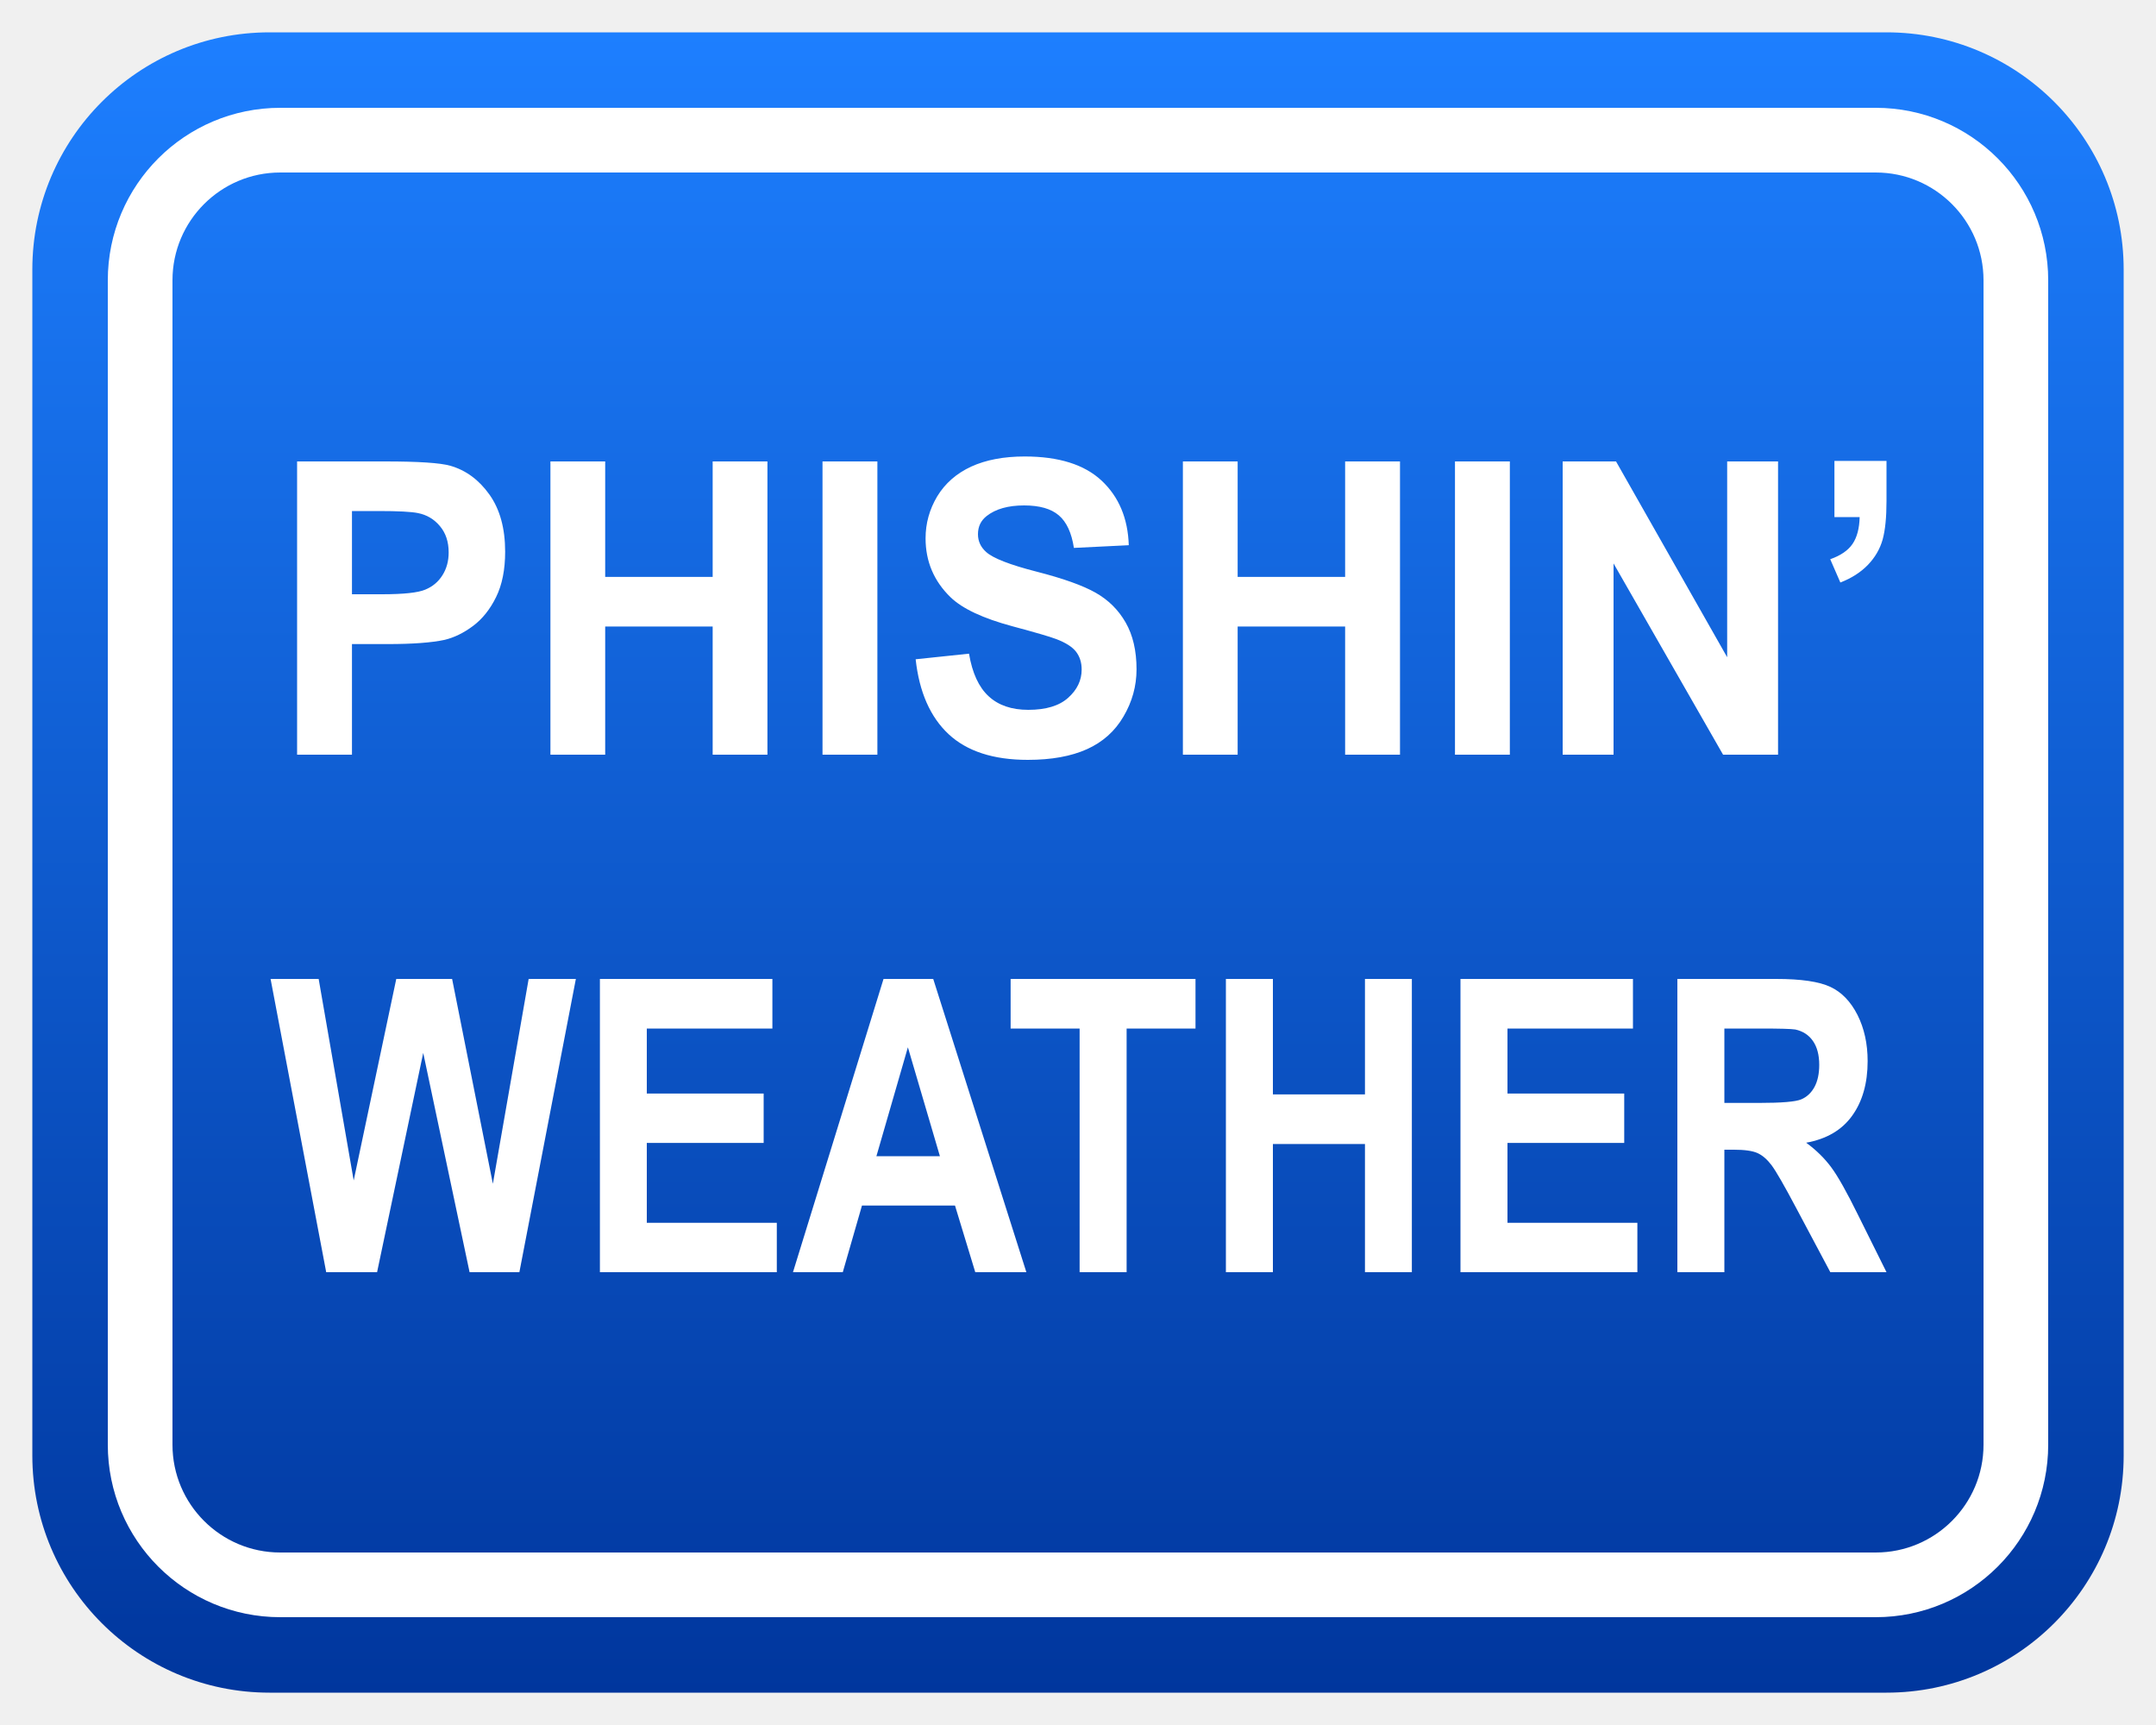
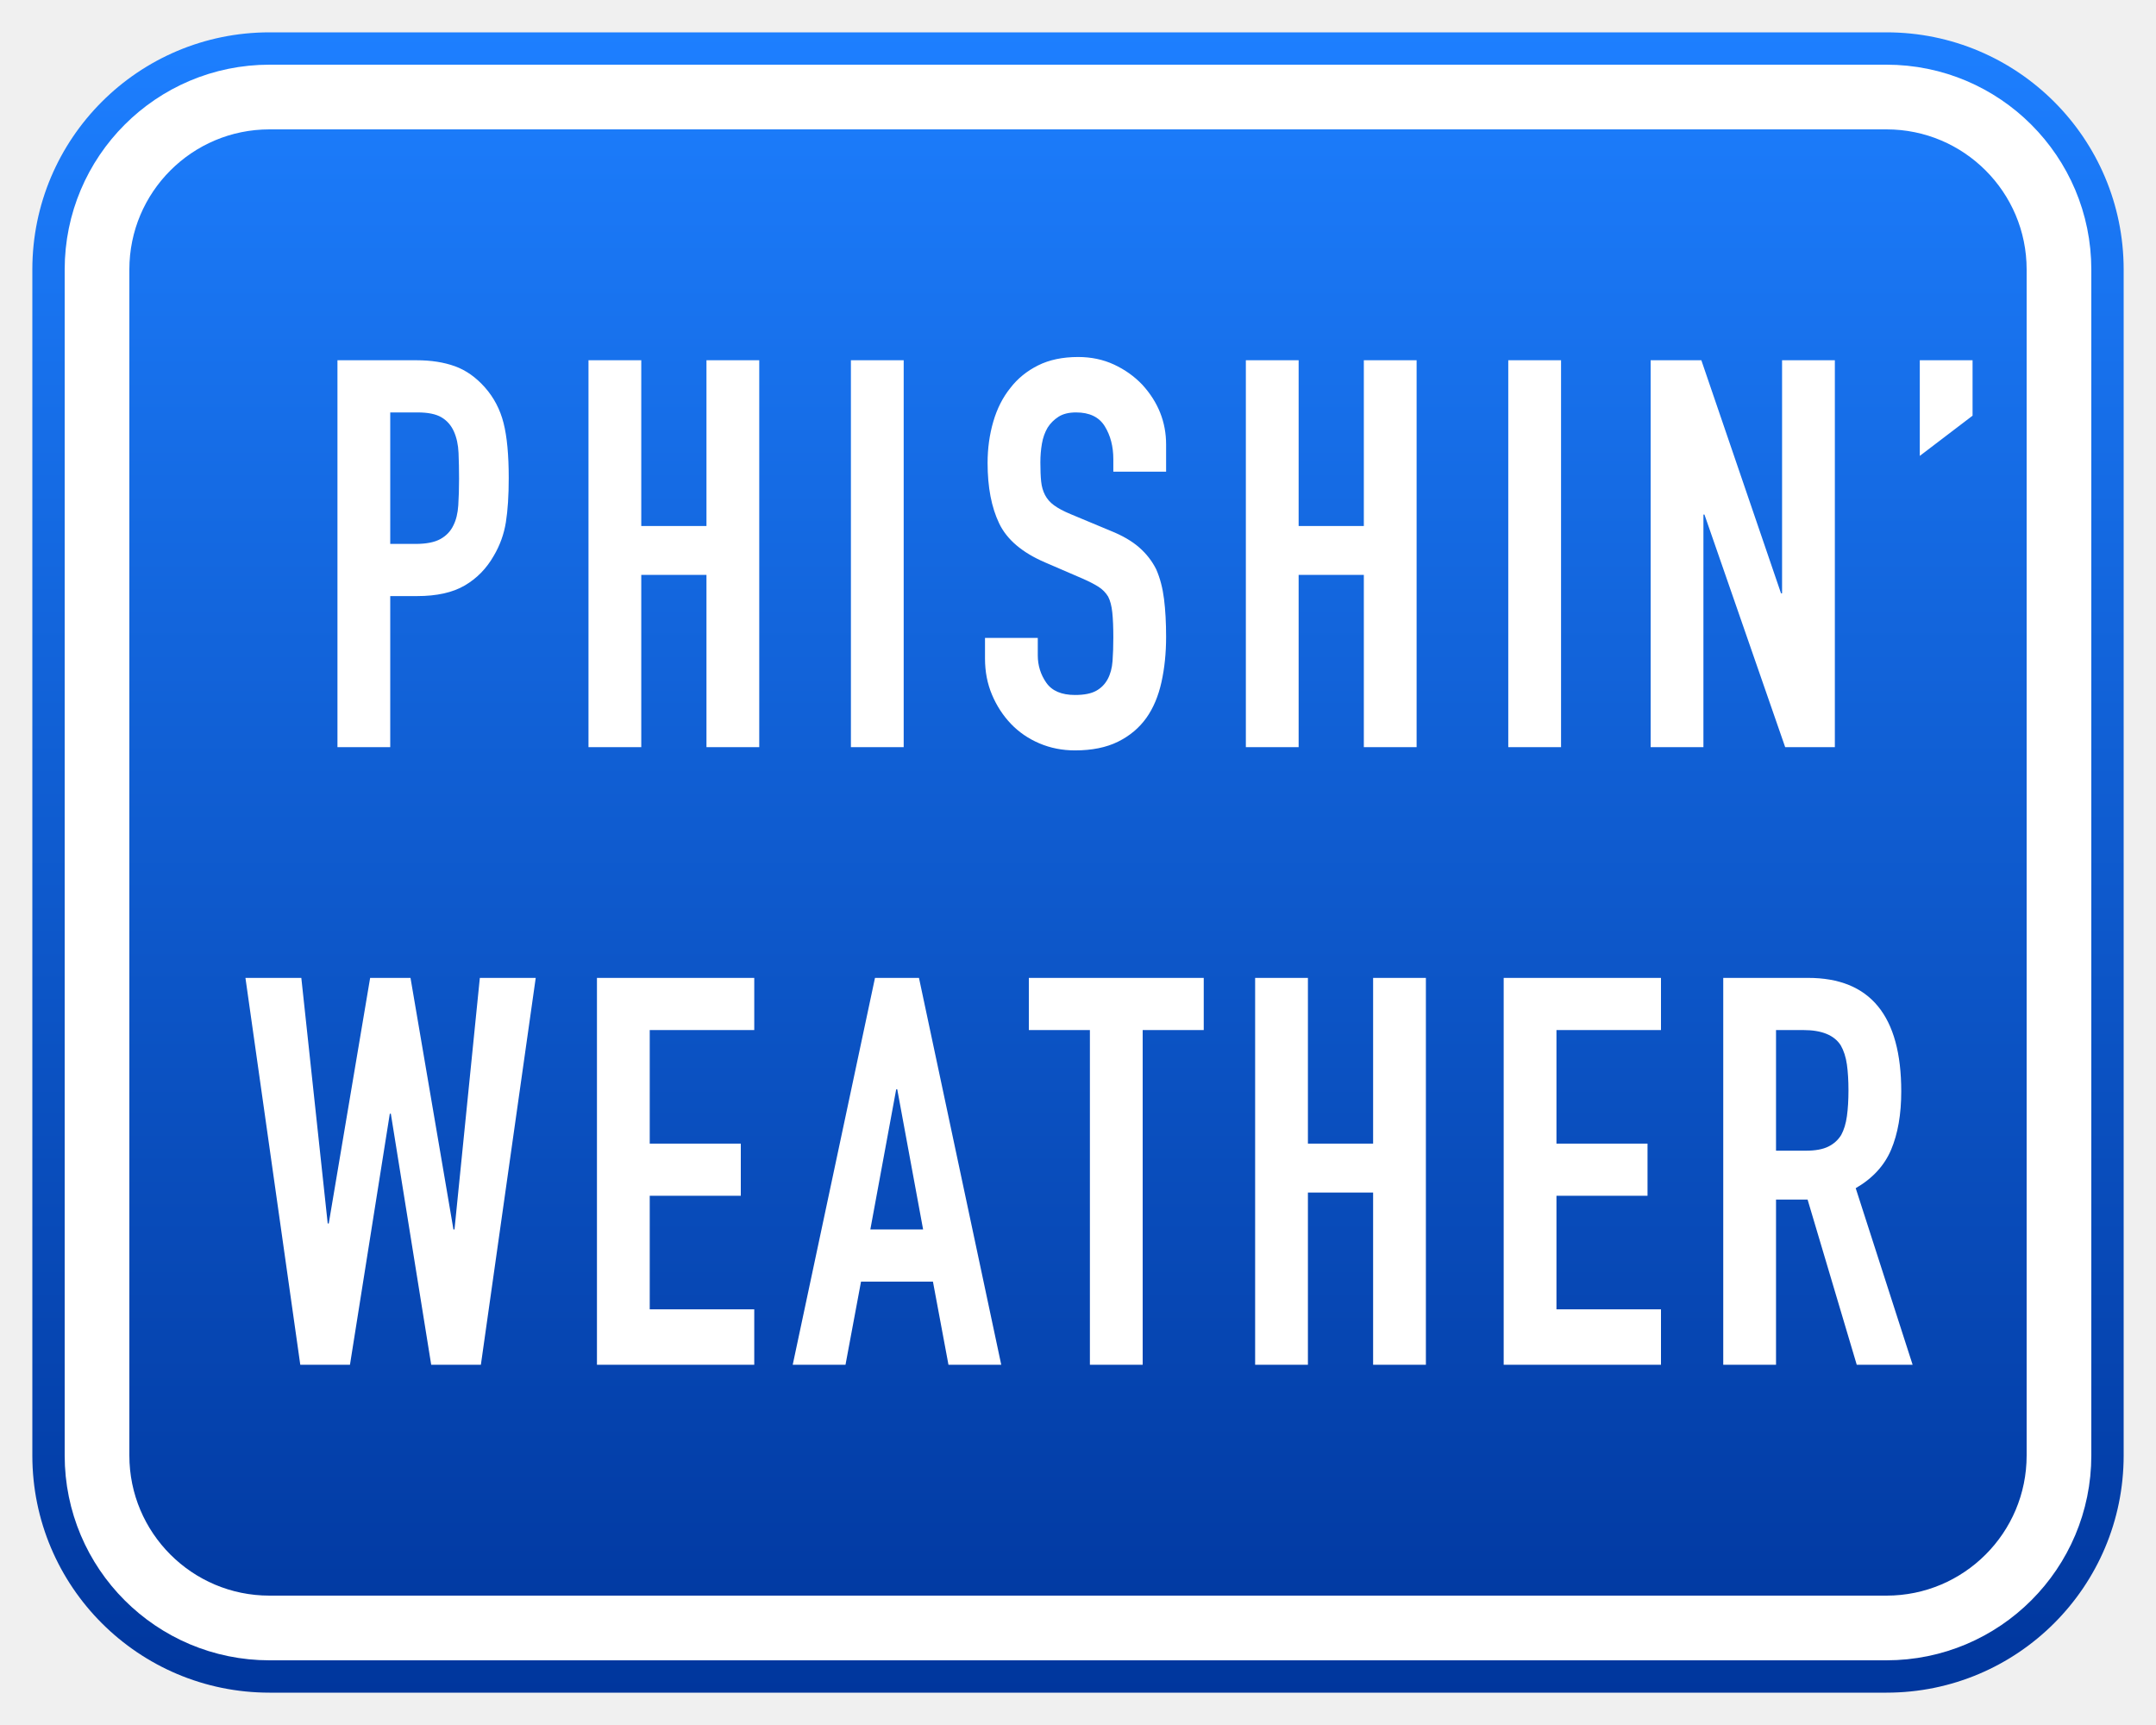
<svg xmlns="http://www.w3.org/2000/svg" viewBox="0 0 200 160" width="200" height="160" role="img" aria-label="Phishin' Weather">
  <defs>
    <linearGradient id="pw-sky" x1="0" y1="0" x2="0" y2="1">
      <stop offset="0" stop-color="#1d7fff" />
      <stop offset="1" stop-color="#00369d" />
    </linearGradient>
  </defs>
  <rect x="3" y="3" width="194" height="154" rx="22" fill="url(#pw-sky)" />
-   <rect x="13" y="13" width="174" height="134" rx="13" fill="none" stroke="#ffffff" stroke-width="6" />
-   <path fill="#ffffff" d="M27.56 70.00L27.56 42.80L35.72 42.80Q40.37 42.80 41.77 43.20Q43.94 43.82 45.40 45.87Q46.86 47.92 46.86 51.17Q46.86 53.67 46.02 55.38Q45.18 57.09 43.88 58.06Q42.58 59.03 41.24 59.35Q39.42 59.74 35.97 59.74L32.65 59.74L32.65 70.00L27.56 70.00ZM32.65 47.40L32.65 55.12L35.43 55.12Q38.44 55.12 39.45 54.69Q40.47 54.27 41.04 53.36Q41.62 52.45 41.62 51.24Q41.62 49.76 40.81 48.80Q40.00 47.83 38.77 47.59Q37.86 47.40 35.11 47.40L32.65 47.40ZM51.06 70.00L51.06 42.80L56.14 42.80L56.14 53.51L66.11 53.51L66.11 42.80L71.19 42.80L71.19 70.00L66.11 70.00L66.11 58.11L56.14 58.11L56.14 70.00L51.06 70.00ZM76.30 70.00L76.30 42.80L81.39 42.80L81.39 70.00L76.30 70.00ZM84.94 61.15L89.89 60.63Q90.34 63.32 91.71 64.58Q93.07 65.84 95.39 65.84Q97.85 65.84 99.09 64.72Q100.34 63.60 100.34 62.10Q100.34 61.13 99.82 60.45Q99.30 59.78 97.99 59.28Q97.10 58.94 93.92 58.09Q89.83 56.99 88.18 55.40Q85.86 53.15 85.86 49.93Q85.86 47.85 86.94 46.04Q88.04 44.23 90.09 43.28Q92.15 42.34 95.05 42.34Q99.79 42.34 102.19 44.58Q104.59 46.83 104.71 50.57L99.62 50.82Q99.30 48.72 98.22 47.80Q97.15 46.88 95.00 46.88Q92.78 46.88 91.53 47.86Q90.72 48.49 90.72 49.55Q90.72 50.52 91.48 51.20Q92.44 52.07 96.15 53.02Q99.86 53.97 101.64 54.98Q103.42 55.99 104.42 57.74Q105.43 59.50 105.43 62.08Q105.43 64.41 104.22 66.46Q103.03 68.50 100.83 69.49Q98.63 70.48 95.34 70.48Q90.56 70.48 88.00 68.10Q85.44 65.71 84.94 61.15ZM109.73 70.00L109.73 42.80L114.81 42.80L114.81 53.51L124.78 53.51L124.78 42.80L129.87 42.80L129.87 70.00L124.78 70.00L124.78 58.11L114.81 58.11L114.81 70.00L109.73 70.00ZM134.97 70.00L134.97 42.80L140.06 42.80L140.06 70.00L134.97 70.00ZM144.96 70.00L144.96 42.80L149.91 42.80L160.22 60.96L160.22 42.80L164.94 42.80L164.94 70.00L159.84 70.00L149.68 52.26L149.68 70.00L144.96 70.00ZM170.17 42.75L175.00 42.75L175.00 46.48Q175.00 48.74 174.64 50.05Q174.27 51.36 173.27 52.40Q172.27 53.43 170.72 54.03L169.78 51.87Q171.23 51.36 171.85 50.45Q172.47 49.54 172.51 47.96L170.17 47.96L170.17 42.75Z" />
-   <path fill="#ffffff" d="M30.26 118.00L25.10 90.80L29.56 90.80L32.81 109.49L36.76 90.80L41.94 90.80L45.72 109.80L49.04 90.80L53.42 90.80L48.18 118.00L43.56 118.00L39.26 97.66L34.98 118.00L30.26 118.00ZM55.65 118.00L55.65 90.80L71.65 90.80L71.65 95.40L60.00 95.40L60.00 101.43L70.84 101.43L70.84 106.01L60.00 106.01L60.00 113.42L72.06 113.42L72.06 118.00L55.65 118.00ZM95.21 118.00L90.47 118.00L88.59 111.82L79.96 111.82L78.18 118.00L73.56 118.00L81.96 90.80L86.57 90.80L95.21 118.00ZM87.19 107.24L84.22 97.14L81.30 107.24L87.19 107.24ZM100.15 118.00L100.15 95.40L93.75 95.40L93.75 90.80L110.90 90.80L110.90 95.40L104.51 95.40L104.51 118.00L100.15 118.00ZM113.72 118.00L113.72 90.80L118.08 90.80L118.08 101.51L126.62 101.51L126.62 90.80L130.97 90.80L130.97 118.00L126.62 118.00L126.62 106.11L118.08 106.11L118.08 118.00L113.72 118.00ZM135.48 118.00L135.48 90.80L151.48 90.80L151.48 95.40L139.84 95.40L139.84 101.43L150.67 101.43L150.67 106.01L139.84 106.01L139.84 113.42L151.89 113.42L151.89 118.00L135.48 118.00ZM155.60 118.00L155.60 90.80L164.77 90.80Q168.23 90.80 169.80 91.54Q171.36 92.27 172.31 94.14Q173.25 96.01 173.25 98.42Q173.25 101.49 171.82 103.48Q170.39 105.48 167.55 105.99Q168.96 107.03 169.88 108.28Q170.80 109.52 172.36 112.69L175.00 118.00L169.79 118.00L166.64 112.08Q164.96 108.91 164.34 108.08Q163.72 107.26 163.03 106.95Q162.34 106.64 160.84 106.64L159.96 106.64L159.96 118.00L155.60 118.00ZM159.96 102.30L163.18 102.30Q166.31 102.30 167.09 101.97Q167.87 101.64 168.32 100.82Q168.76 100.00 168.76 98.77Q168.76 97.40 168.18 96.56Q167.60 95.72 166.54 95.49Q166.00 95.40 163.36 95.40L159.96 95.40L159.96 102.30Z" />
+   <rect x="9" y="9" width="182" height="142" rx="16" fill="none" stroke="#ffffff" stroke-width="6" />
+   <path fill="#ffffff" d="M31.304 69.3V33.415H38.648Q40.664 33.415 42.2 33.97Q43.736 34.524 44.984 35.935Q46.232 37.346 46.712 39.236Q47.192 41.126 47.192 44.352Q47.192 46.771 46.928 48.434Q46.664 50.098 45.8 51.559Q44.792 53.323 43.112 54.306Q41.432 55.289 38.696 55.289H36.2V69.3ZM36.2 38.254V50.45H38.552Q40.04 50.45 40.856 49.997Q41.672 49.543 42.056 48.737Q42.44 47.981 42.512 46.872Q42.584 45.763 42.584 44.402Q42.584 43.142 42.536 42.008Q42.488 40.874 42.104 40.018Q41.72 39.161 40.952 38.707Q40.184 38.254 38.744 38.254ZM54.591 69.3V33.415H59.487V48.787H65.535V33.415H70.431V69.3H65.535V53.323H59.487V69.3ZM78.934 69.3V33.415H83.83V69.3ZM108.173 43.747H103.277V42.588Q103.277 40.824 102.485 39.539Q101.693 38.254 99.821 38.254Q98.813 38.254 98.189 38.657Q97.565 39.06 97.181 39.665Q96.797 40.32 96.653 41.152Q96.509 41.983 96.509 42.89Q96.509 43.949 96.581 44.654Q96.653 45.36 96.941 45.914Q97.229 46.469 97.781 46.872Q98.333 47.275 99.293 47.678L103.037 49.241Q104.669 49.896 105.677 50.778Q106.685 51.66 107.261 52.819Q107.789 54.029 107.981 55.566Q108.173 57.103 108.173 59.069Q108.173 61.337 107.741 63.277Q107.309 65.218 106.349 66.578Q105.341 67.99 103.709 68.796Q102.077 69.602 99.725 69.602Q97.949 69.602 96.413 68.947Q94.877 68.292 93.773 67.133Q92.669 65.974 92.021 64.436Q91.373 62.899 91.373 61.085V59.17H96.269V60.782Q96.269 62.194 97.061 63.328Q97.853 64.462 99.725 64.462Q100.973 64.462 101.669 64.084Q102.365 63.706 102.749 63.0Q103.133 62.294 103.205 61.312Q103.277 60.329 103.277 59.119Q103.277 57.708 103.181 56.801Q103.085 55.894 102.797 55.339Q102.461 54.785 101.909 54.432Q101.357 54.079 100.445 53.676L96.941 52.164Q93.773 50.803 92.693 48.56Q91.613 46.318 91.613 42.941Q91.613 40.925 92.141 39.11Q92.669 37.296 93.725 35.986Q94.733 34.675 96.293 33.894Q97.853 33.113 100.013 33.113Q101.837 33.113 103.349 33.818Q104.861 34.524 105.965 35.683Q108.173 38.102 108.173 41.227ZM115.571 69.3V33.415H120.467V48.787H126.515V33.415H131.411V69.3H126.515V53.323H120.467V69.3ZM139.914 69.3V33.415H144.81V69.3ZM153.121 69.3V33.415H157.825L165.217 55.037H165.313V33.415H170.209V69.3H165.601L158.113 47.729H158.017V69.3ZM178.088 42.286V33.415H182.984V38.556Z" />
+   <path fill="#ffffff" d="M49.696 90.703 44.608 126.588H40.0L36.256 103.303H36.16L32.464 126.588H27.856L22.768 90.703H27.952L30.4 113.484H30.496L34.336 90.703H38.08L42.064 114.038H42.16L44.512 90.703ZM55.376 126.588V90.703H69.968V95.542H60.272V106.075H68.72V110.914H60.272V121.447H69.968V126.588ZM85.632 114.038 83.232 101.035H83.136L80.736 114.038ZM73.536 126.588 81.168 90.703H85.248L92.88 126.588H87.984L86.544 118.877H79.872L78.432 126.588ZM101.104 126.588V95.542H95.44V90.703H111.664V95.542H106.0V126.588ZM116.432 126.588V90.703H121.328V106.075H127.376V90.703H132.272V126.588H127.376V110.611H121.328V126.588ZM139.488 126.588V90.703H154.08V95.542H144.384V106.075H152.832V110.914H144.384V121.447H154.08V126.588ZM164.752 95.542V106.73H167.536Q168.832 106.73 169.6 106.352Q170.368 105.974 170.8 105.269Q171.184 104.563 171.328 103.53Q171.472 102.497 171.472 101.136Q171.472 99.775 171.328 98.742Q171.184 97.709 170.752 96.953Q169.84 95.542 167.296 95.542ZM159.856 126.588V90.703H167.728Q176.368 90.703 176.368 101.237Q176.368 104.412 175.432 106.63Q174.496 108.847 172.144 110.208L177.424 126.588H172.24L167.68 111.266H164.752V126.588Z" />
</svg>
